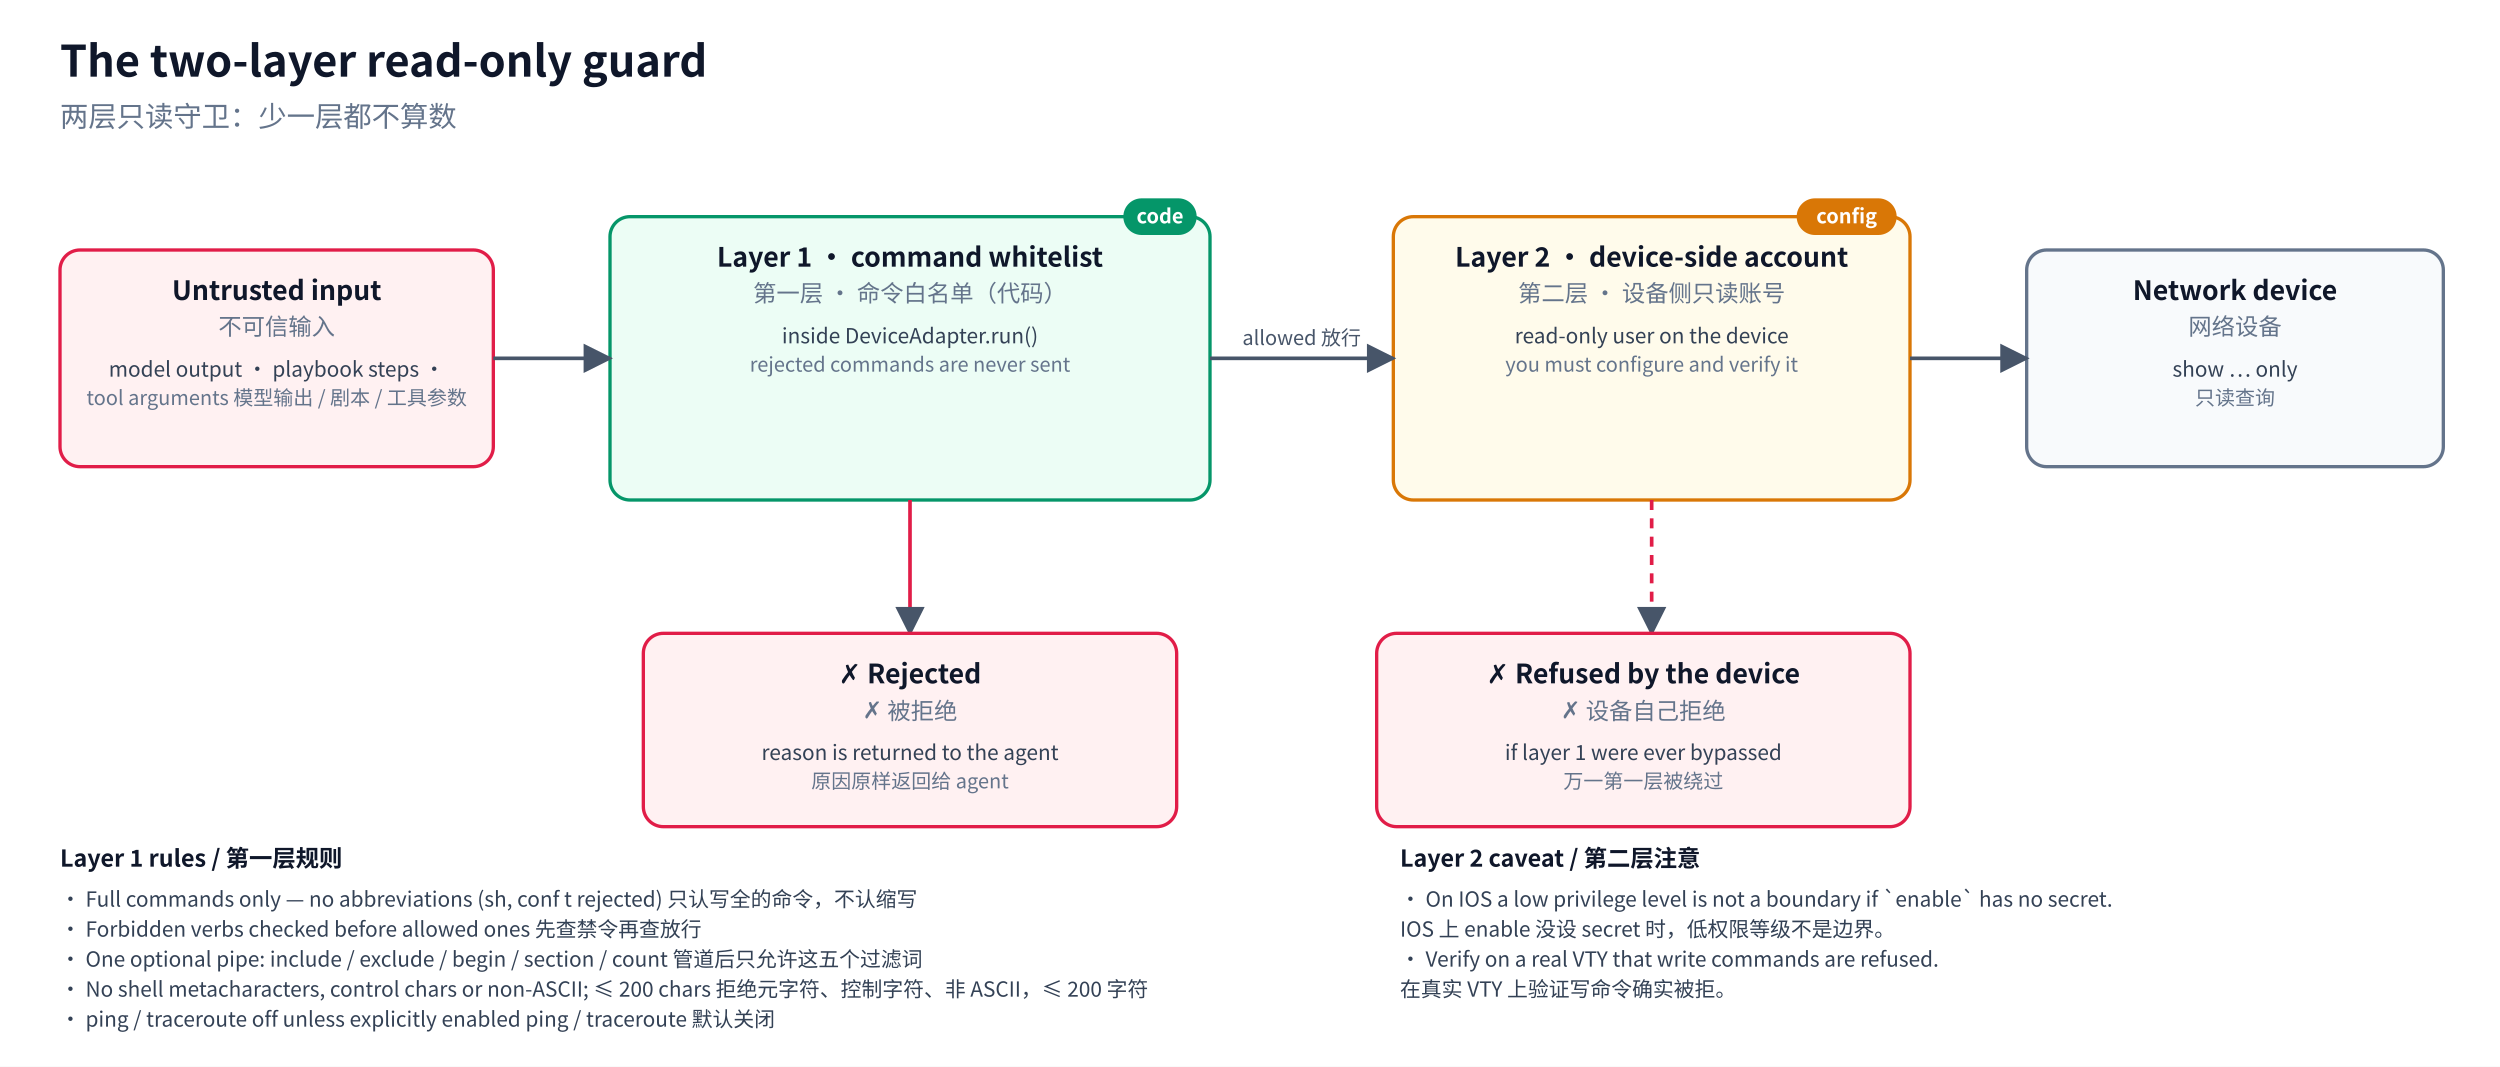
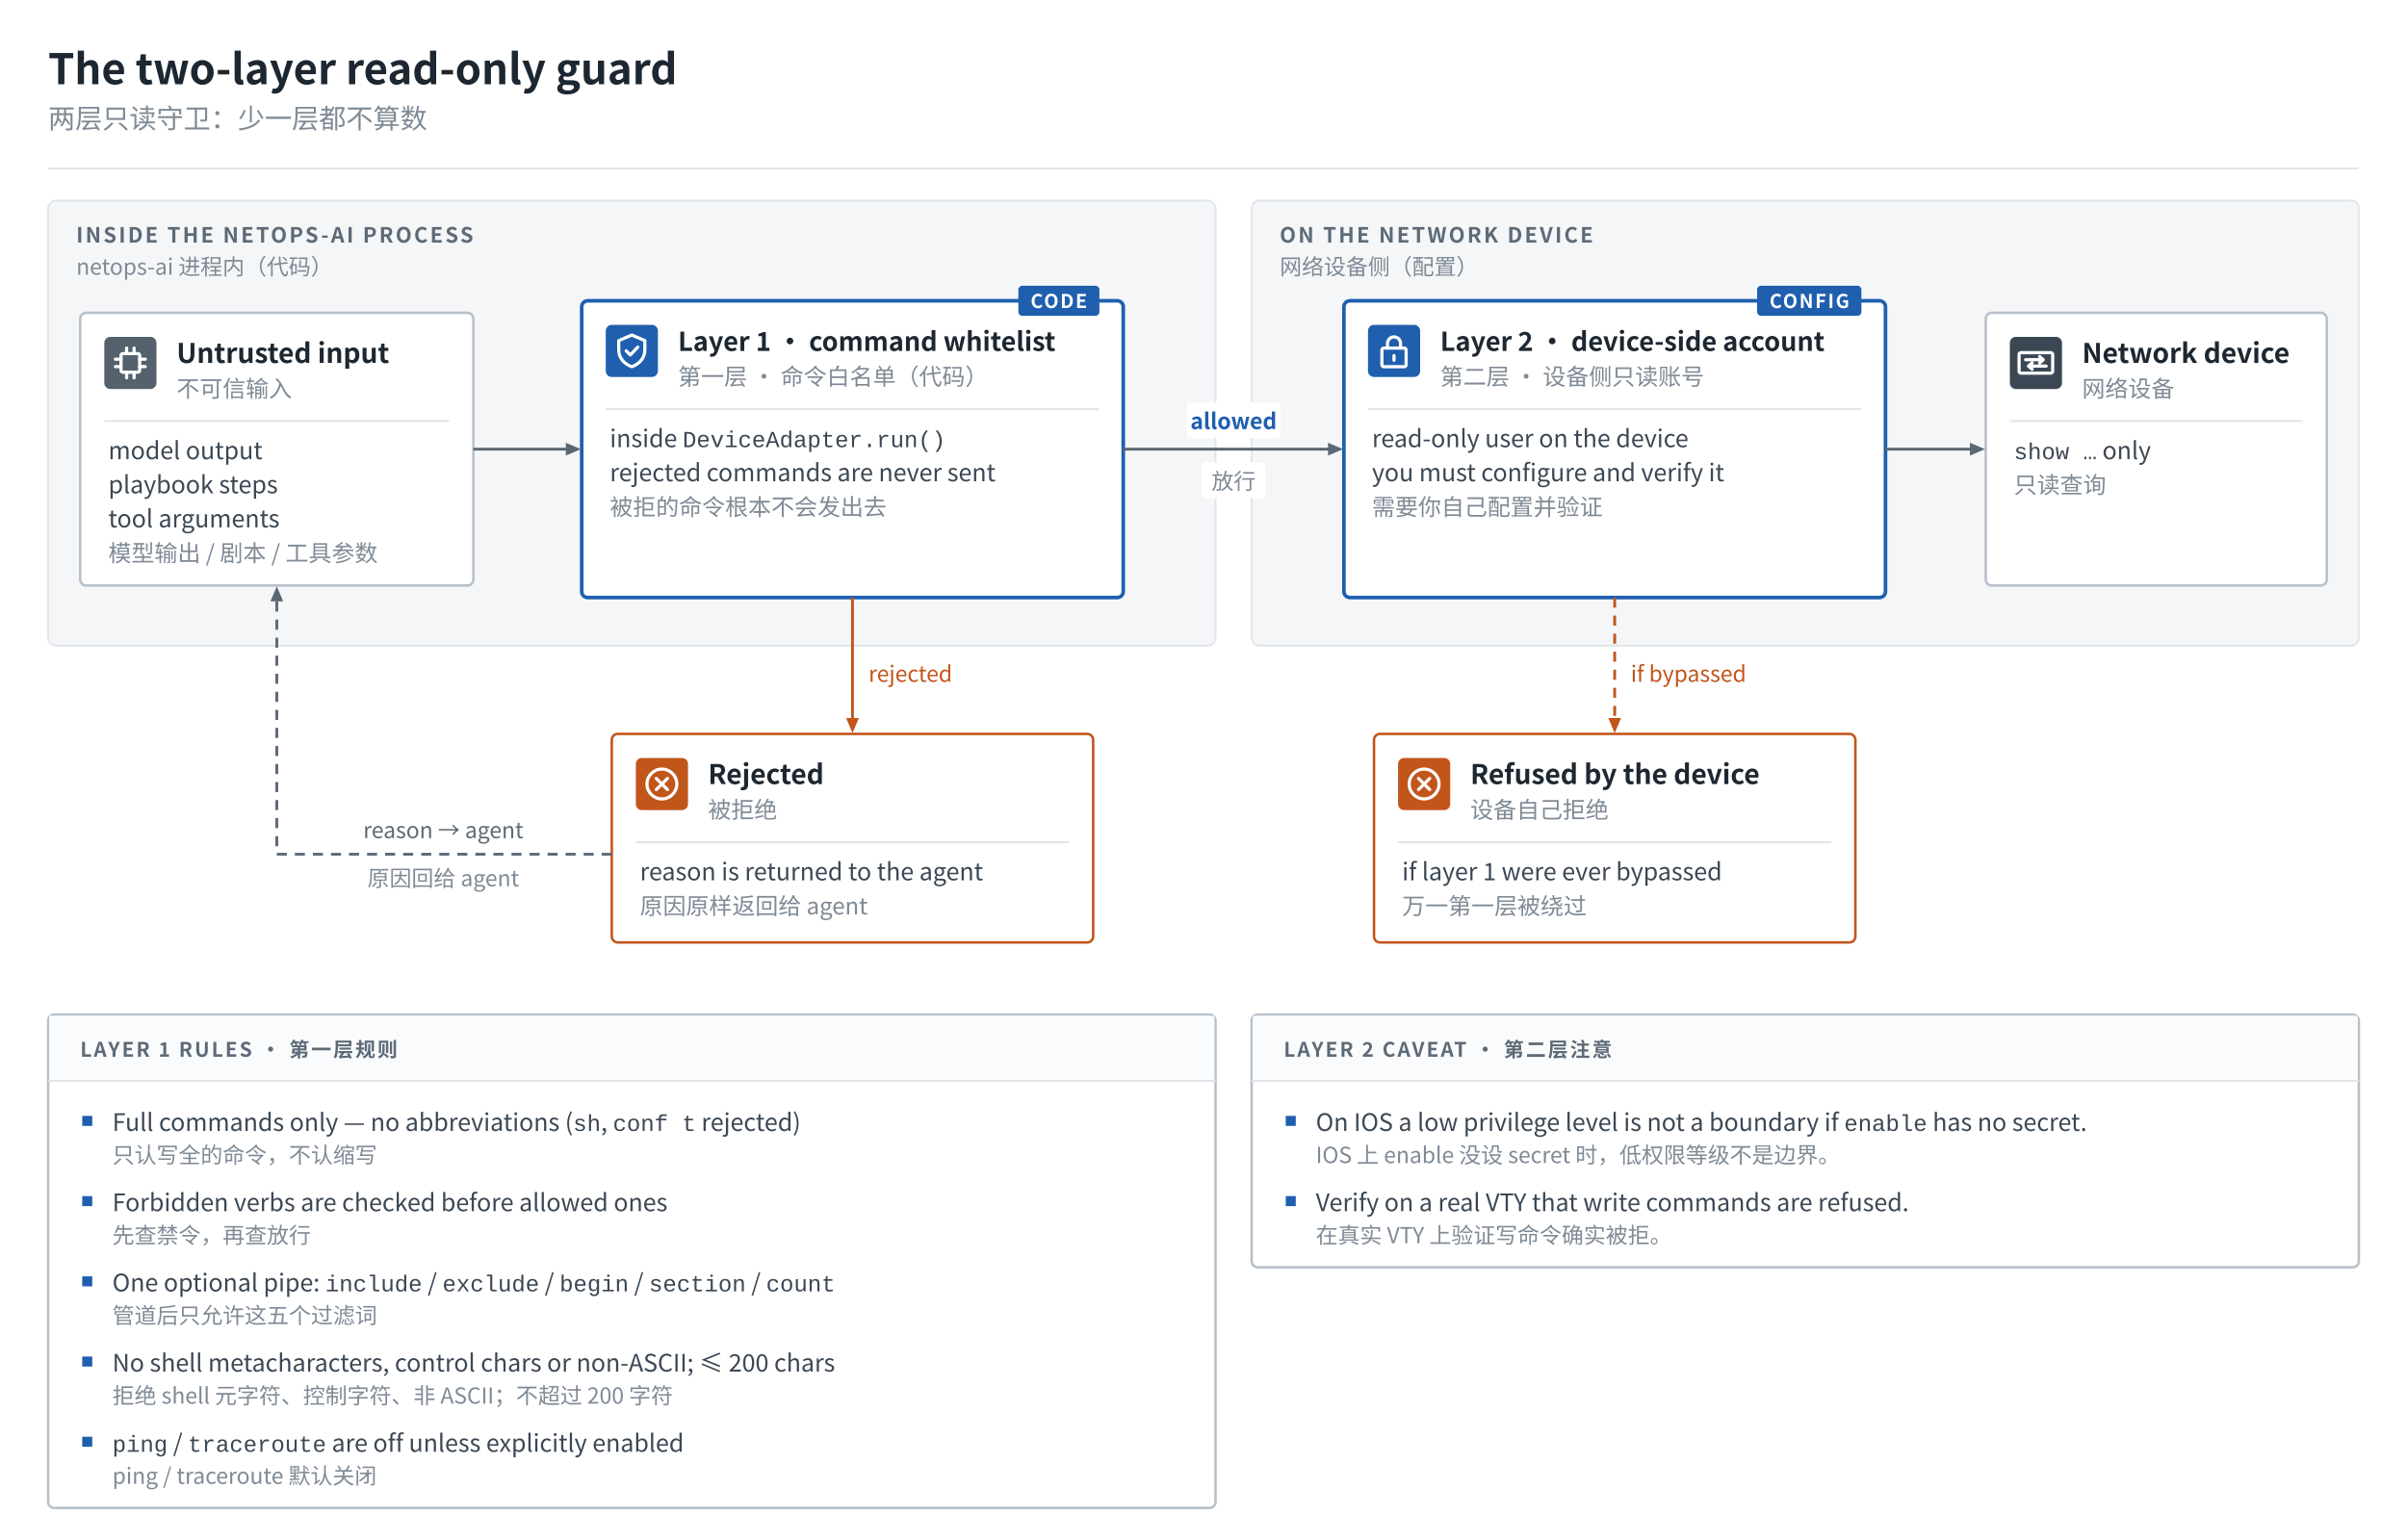
- <svg xmlns="http://www.w3.org/2000/svg" width="1500" height="640" viewBox="0 0 1500 640">
+ <svg xmlns="http://www.w3.org/2000/svg" width="1200" height="768" viewBox="0 0 1200 768">
  <defs>
-     <marker id="ah" viewBox="0 0 10 10" refX="9" refY="5" markerWidth="8" markerHeight="8" orient="auto-start-reverse">
-       <path d="M0,0 L10,5 L0,10 z" fill="#475569" />
+     <marker id="m5b6774" viewBox="0 0 8 8" refX="1.5" refY="4" markerWidth="7.5" markerHeight="7.5" markerUnits="userSpaceOnUse" orient="auto-start-reverse">
+       <path d="M0,0.6 L8,4 L0,7.4 z" fill="#5b6774" />
+     </marker>
+     <marker id="mc2551a" viewBox="0 0 8 8" refX="1.5" refY="4" markerWidth="7.5" markerHeight="7.5" markerUnits="userSpaceOnUse" orient="auto-start-reverse">
+       <path d="M0,0.6 L8,4 L0,7.4 z" fill="#c2551a" />
    </marker>
  </defs>
-   <rect width="1500" height="640" fill="#ffffff" />
-   <text x="36" y="46" font-family="'Segoe UI','Microsoft YaHei','PingFang SC','Noto Sans CJK SC',sans-serif" font-size="26" font-weight="700" fill="#0f172a" text-anchor="start">The two-layer read-only guard</text>
-   <text x="36" y="76" font-family="'Segoe UI','Microsoft YaHei','PingFang SC','Noto Sans CJK SC',sans-serif" font-size="17" font-weight="400" fill="#64748b" text-anchor="start">两层只读守卫：少一层都不算数</text>
-   <rect x="36" y="150" width="260" height="130" rx="12" fill="#fff1f2" stroke="#e11d48" stroke-width="2" />
-   <text x="166.0" y="180" font-family="'Segoe UI','Microsoft YaHei','PingFang SC','Noto Sans CJK SC',sans-serif" font-size="16" font-weight="700" fill="#0f172a" text-anchor="middle">Untrusted input</text>
-   <text x="166.0" y="201" font-family="'Segoe UI','Microsoft YaHei','PingFang SC','Noto Sans CJK SC',sans-serif" font-size="14" font-weight="400" fill="#64748b" text-anchor="middle">不可信输入</text>
-   <text x="166.0" y="226" font-family="'Segoe UI','Microsoft YaHei','PingFang SC','Noto Sans CJK SC',sans-serif" font-size="12.5" font-weight="400" fill="#334155" text-anchor="middle">model output · playbook steps ·</text>
-   <text x="166.0" y="243" font-family="'Segoe UI','Microsoft YaHei','PingFang SC','Noto Sans CJK SC',sans-serif" font-size="12" font-weight="400" fill="#64748b" text-anchor="middle">tool arguments  模型输出 / 剧本 / 工具参数</text>
-   <rect x="366" y="130" width="360" height="170" rx="12" fill="#ecfdf5" stroke="#059669" stroke-width="2" />
-   <text x="546.0" y="160" font-family="'Segoe UI','Microsoft YaHei','PingFang SC','Noto Sans CJK SC',sans-serif" font-size="16" font-weight="700" fill="#0f172a" text-anchor="middle">Layer 1 · command whitelist</text>
-   <text x="546.0" y="181" font-family="'Segoe UI','Microsoft YaHei','PingFang SC','Noto Sans CJK SC',sans-serif" font-size="14" font-weight="400" fill="#64748b" text-anchor="middle">第一层 · 命令白名单（代码）</text>
-   <text x="546.0" y="206" font-family="'Segoe UI','Microsoft YaHei','PingFang SC','Noto Sans CJK SC',sans-serif" font-size="12.5" font-weight="400" fill="#334155" text-anchor="middle">inside DeviceAdapter.run()</text>
-   <text x="546.0" y="223" font-family="'Segoe UI','Microsoft YaHei','PingFang SC','Noto Sans CJK SC',sans-serif" font-size="12" font-weight="400" fill="#64748b" text-anchor="middle">rejected commands are never sent</text>
-   <rect x="674" y="119" width="44" height="22" rx="11" fill="#059669" />
-   <text x="696.0" y="134" font-family="'Segoe UI','Microsoft YaHei','PingFang SC','Noto Sans CJK SC',sans-serif" font-size="12" font-weight="700" fill="#ffffff" text-anchor="middle">code</text>
-   <rect x="836" y="130" width="310" height="170" rx="12" fill="#fffbeb" stroke="#d97706" stroke-width="2" />
-   <text x="991.0" y="160" font-family="'Segoe UI','Microsoft YaHei','PingFang SC','Noto Sans CJK SC',sans-serif" font-size="16" font-weight="700" fill="#0f172a" text-anchor="middle">Layer 2 · device-side account</text>
-   <text x="991.0" y="181" font-family="'Segoe UI','Microsoft YaHei','PingFang SC','Noto Sans CJK SC',sans-serif" font-size="14" font-weight="400" fill="#64748b" text-anchor="middle">第二层 · 设备侧只读账号</text>
-   <text x="991.0" y="206" font-family="'Segoe UI','Microsoft YaHei','PingFang SC','Noto Sans CJK SC',sans-serif" font-size="12.5" font-weight="400" fill="#334155" text-anchor="middle">read-only user on the device</text>
-   <text x="991.0" y="223" font-family="'Segoe UI','Microsoft YaHei','PingFang SC','Noto Sans CJK SC',sans-serif" font-size="12" font-weight="400" fill="#64748b" text-anchor="middle">you must configure and verify it</text>
-   <rect x="1078" y="119" width="60" height="22" rx="11" fill="#d97706" />
-   <text x="1108.0" y="134" font-family="'Segoe UI','Microsoft YaHei','PingFang SC','Noto Sans CJK SC',sans-serif" font-size="12" font-weight="700" fill="#ffffff" text-anchor="middle">config</text>
-   <rect x="1216" y="150" width="250" height="130" rx="12" fill="#f8fafc" stroke="#64748b" stroke-width="2" />
-   <text x="1341.0" y="180" font-family="'Segoe UI','Microsoft YaHei','PingFang SC','Noto Sans CJK SC',sans-serif" font-size="16" font-weight="700" fill="#0f172a" text-anchor="middle">Network device</text>
-   <text x="1341.0" y="201" font-family="'Segoe UI','Microsoft YaHei','PingFang SC','Noto Sans CJK SC',sans-serif" font-size="14" font-weight="400" fill="#64748b" text-anchor="middle">网络设备</text>
-   <text x="1341.0" y="226" font-family="'Segoe UI','Microsoft YaHei','PingFang SC','Noto Sans CJK SC',sans-serif" font-size="12.5" font-weight="400" fill="#334155" text-anchor="middle">show … only</text>
-   <text x="1341.0" y="243" font-family="'Segoe UI','Microsoft YaHei','PingFang SC','Noto Sans CJK SC',sans-serif" font-size="12" font-weight="400" fill="#64748b" text-anchor="middle">只读查询</text>
-   <line x1="296" y1="215" x2="366" y2="215" stroke="#475569" stroke-width="2.2" marker-end="url(#ah)" />
-   <line x1="726" y1="215" x2="836" y2="215" stroke="#475569" stroke-width="2.2" marker-end="url(#ah)" />
-   <text x="781.0" y="207.0" font-family="'Segoe UI','Microsoft YaHei','PingFang SC','Noto Sans CJK SC',sans-serif" font-size="12" font-weight="400" fill="#475569" text-anchor="middle">allowed 放行</text>
-   <line x1="1146" y1="215" x2="1216" y2="215" stroke="#475569" stroke-width="2.2" marker-end="url(#ah)" />
-   <line x1="546" y1="300" x2="546" y2="380" stroke="#e11d48" stroke-width="2.2" marker-end="url(#ah)" />
-   <rect x="386" y="380" width="320" height="116" rx="12" fill="#fff1f2" stroke="#e11d48" stroke-width="2" />
-   <text x="546.0" y="410" font-family="'Segoe UI','Microsoft YaHei','PingFang SC','Noto Sans CJK SC',sans-serif" font-size="16" font-weight="700" fill="#0f172a" text-anchor="middle">✗ Rejected</text>
-   <text x="546.0" y="431" font-family="'Segoe UI','Microsoft YaHei','PingFang SC','Noto Sans CJK SC',sans-serif" font-size="14" font-weight="400" fill="#64748b" text-anchor="middle">✗ 被拒绝</text>
-   <text x="546.0" y="456" font-family="'Segoe UI','Microsoft YaHei','PingFang SC','Noto Sans CJK SC',sans-serif" font-size="12.5" font-weight="400" fill="#334155" text-anchor="middle">reason is returned to the agent</text>
-   <text x="546.0" y="473" font-family="'Segoe UI','Microsoft YaHei','PingFang SC','Noto Sans CJK SC',sans-serif" font-size="12" font-weight="400" fill="#64748b" text-anchor="middle">原因原样返回给 agent</text>
-   <line x1="991" y1="300" x2="991" y2="380" stroke="#e11d48" stroke-width="2.2" stroke-dasharray="6 5" marker-end="url(#ah)" />
-   <rect x="826" y="380" width="320" height="116" rx="12" fill="#fff1f2" stroke="#e11d48" stroke-width="2" />
-   <text x="986.0" y="410" font-family="'Segoe UI','Microsoft YaHei','PingFang SC','Noto Sans CJK SC',sans-serif" font-size="16" font-weight="700" fill="#0f172a" text-anchor="middle">✗ Refused by the device</text>
-   <text x="986.0" y="431" font-family="'Segoe UI','Microsoft YaHei','PingFang SC','Noto Sans CJK SC',sans-serif" font-size="14" font-weight="400" fill="#64748b" text-anchor="middle">✗ 设备自己拒绝</text>
-   <text x="986.0" y="456" font-family="'Segoe UI','Microsoft YaHei','PingFang SC','Noto Sans CJK SC',sans-serif" font-size="12.5" font-weight="400" fill="#334155" text-anchor="middle">if layer 1 were ever bypassed</text>
-   <text x="986.0" y="473" font-family="'Segoe UI','Microsoft YaHei','PingFang SC','Noto Sans CJK SC',sans-serif" font-size="12" font-weight="400" fill="#64748b" text-anchor="middle">万一第一层被绕过</text>
-   <text x="36" y="520" font-family="'Segoe UI','Microsoft YaHei','PingFang SC','Noto Sans CJK SC',sans-serif" font-size="14" font-weight="700" fill="#0f172a" text-anchor="start">Layer 1 rules / 第一层规则</text>
-   <text x="36" y="544" font-family="'Segoe UI','Microsoft YaHei','PingFang SC','Noto Sans CJK SC',sans-serif" font-size="12.5" font-weight="400" fill="#334155" text-anchor="start">• Full commands only — no abbreviations (sh, conf t rejected)  只认写全的命令，不认缩写</text>
-   <text x="36" y="562" font-family="'Segoe UI','Microsoft YaHei','PingFang SC','Noto Sans CJK SC',sans-serif" font-size="12.5" font-weight="400" fill="#334155" text-anchor="start">• Forbidden verbs checked before allowed ones  先查禁令再查放行</text>
-   <text x="36" y="580" font-family="'Segoe UI','Microsoft YaHei','PingFang SC','Noto Sans CJK SC',sans-serif" font-size="12.5" font-weight="400" fill="#334155" text-anchor="start">• One optional pipe: include / exclude / begin / section / count  管道后只允许这五个过滤词</text>
-   <text x="36" y="598" font-family="'Segoe UI','Microsoft YaHei','PingFang SC','Noto Sans CJK SC',sans-serif" font-size="12.5" font-weight="400" fill="#334155" text-anchor="start">• No shell metacharacters, control chars or non-ASCII; ≤ 200 chars  拒绝元字符、控制字符、非 ASCII，≤ 200 字符</text>
-   <text x="36" y="616" font-family="'Segoe UI','Microsoft YaHei','PingFang SC','Noto Sans CJK SC',sans-serif" font-size="12.5" font-weight="400" fill="#334155" text-anchor="start">• ping / traceroute off unless explicitly enabled  ping / traceroute 默认关闭</text>
-   <text x="840" y="520" font-family="'Segoe UI','Microsoft YaHei','PingFang SC','Noto Sans CJK SC',sans-serif" font-size="14" font-weight="700" fill="#0f172a" text-anchor="start">Layer 2 caveat / 第二层注意</text>
-   <text x="840" y="544" font-family="'Segoe UI','Microsoft YaHei','PingFang SC','Noto Sans CJK SC',sans-serif" font-size="12.5" font-weight="400" fill="#334155" text-anchor="start">• On IOS a low privilege level is not a boundary if `enable` has no secret.</text>
-   <text x="840" y="562" font-family="'Segoe UI','Microsoft YaHei','PingFang SC','Noto Sans CJK SC',sans-serif" font-size="12.5" font-weight="400" fill="#334155" text-anchor="start">  IOS 上 enable 没设 secret 时，低权限等级不是边界。</text>
-   <text x="840" y="580" font-family="'Segoe UI','Microsoft YaHei','PingFang SC','Noto Sans CJK SC',sans-serif" font-size="12.5" font-weight="400" fill="#334155" text-anchor="start">• Verify on a real VTY that write commands are refused.</text>
-   <text x="840" y="598" font-family="'Segoe UI','Microsoft YaHei','PingFang SC','Noto Sans CJK SC',sans-serif" font-size="12.5" font-weight="400" fill="#334155" text-anchor="start">  在真实 VTY 上验证写命令确实被拒。</text>
+   <rect width="1200" height="768" fill="#ffffff" />
+   <text id="t1" x="24" y="42" font-family="'Segoe UI','Microsoft YaHei','PingFang SC','Noto Sans CJK SC',sans-serif" font-size="21" fill="#1d2731" font-weight="700">The two-layer read-only guard</text>
+   <text id="t2" x="24" y="64" font-family="'Segoe UI','Microsoft YaHei','PingFang SC','Noto Sans CJK SC',sans-serif" font-size="13.5" fill="#7f8a96">两层只读守卫：少一层都不算数</text>
+   <line x1="24" y1="84" x2="1176" y2="84" stroke="#e1e5e9" stroke-width="1" />
+   <rect x="24" y="100" width="582" height="222" rx="4" fill="#f4f6f8" stroke="#e2e6ea" stroke-width="1" />
+   <text id="t3" x="38" y="121" font-family="'Segoe UI','Microsoft YaHei','PingFang SC','Noto Sans CJK SC',sans-serif" font-size="10.5" fill="#5d6a77" font-weight="700" letter-spacing="1.1">INSIDE THE NETOPS-AI PROCESS</text>
+   <text id="t4" x="38" y="137" font-family="'Segoe UI','Microsoft YaHei','PingFang SC','Noto Sans CJK SC',sans-serif" font-size="11" fill="#7f8a96">netops-ai 进程内（代码）</text>
+   <rect x="624" y="100" width="552" height="222" rx="4" fill="#f4f6f8" stroke="#e2e6ea" stroke-width="1" />
+   <text id="t5" x="638" y="121" font-family="'Segoe UI','Microsoft YaHei','PingFang SC','Noto Sans CJK SC',sans-serif" font-size="10.5" fill="#5d6a77" font-weight="700" letter-spacing="1.1">ON THE NETWORK DEVICE</text>
+   <text id="t6" x="638" y="137" font-family="'Segoe UI','Microsoft YaHei','PingFang SC','Noto Sans CJK SC',sans-serif" font-size="11" fill="#7f8a96">网络设备侧（配置）</text>
+   <rect x="40" y="156" width="196" height="136" rx="3" fill="#ffffff" stroke="#b8c1ca" stroke-width="1.25" />
+   <rect x="52" y="168" width="26" height="26" rx="3" fill="#55616d" />
+   <g transform="translate(53.82,169.82) scale(0.93)" fill="none" stroke="#ffffff" stroke-width="1.7" stroke-linecap="round" stroke-linejoin="round">
+     <rect x="7" y="7" width="10" height="10" rx="1" />
+     <path d="M10 4v3M14 4v3M10 17v3M14 17v3M4 10h3M4 14h3M17 10h3M17 14h3" />
+   </g>
+   <text id="t7" x="88" y="181" font-family="'Segoe UI','Microsoft YaHei','PingFang SC','Noto Sans CJK SC',sans-serif" font-size="13.5" fill="#1d2731" font-weight="600">Untrusted input</text>
+   <text id="t8" x="88" y="198" font-family="'Segoe UI','Microsoft YaHei','PingFang SC','Noto Sans CJK SC',sans-serif" font-size="11.5" fill="#7f8a96">不可信输入</text>
+   <line x1="52" y1="210" x2="224" y2="210" stroke="#e1e5e9" stroke-width="1" />
+   <text id="t9" x="54" y="229" font-family="'Segoe UI','Microsoft YaHei','PingFang SC','Noto Sans CJK SC',sans-serif" font-size="12" fill="#3b4754">model output</text>
+   <text id="t10" x="54" y="246" font-family="'Segoe UI','Microsoft YaHei','PingFang SC','Noto Sans CJK SC',sans-serif" font-size="12" fill="#3b4754">playbook steps</text>
+   <text id="t11" x="54" y="263" font-family="'Segoe UI','Microsoft YaHei','PingFang SC','Noto Sans CJK SC',sans-serif" font-size="12" fill="#3b4754">tool arguments</text>
+   <text id="t12" x="54" y="280" font-family="'Segoe UI','Microsoft YaHei','PingFang SC','Noto Sans CJK SC',sans-serif" font-size="11.5" fill="#7f8a96">模型输出 / 剧本 / 工具参数</text>
+   <rect x="290" y="150" width="270" height="148" rx="3" fill="#ffffff" stroke="#1f5fae" stroke-width="1.8" />
+   <rect x="302" y="162" width="26" height="26" rx="3" fill="#1f5fae" />
+   <g transform="translate(303.82,163.82) scale(0.93)" fill="none" stroke="#ffffff" stroke-width="1.7" stroke-linecap="round" stroke-linejoin="round">
+     <path d="M12 3.5 19 6.5v5c0 4.3-3 7.6-7 9-4-1.4-7-4.7-7-9v-5z" />
+     <path d="m9 12 2.2 2.2 4-4.2" />
+   </g>
+   <text id="t13" x="338" y="175" font-family="'Segoe UI','Microsoft YaHei','PingFang SC','Noto Sans CJK SC',sans-serif" font-size="13" fill="#1d2731" font-weight="600">Layer 1 · command whitelist</text>
+   <text id="t14" x="338" y="192" font-family="'Segoe UI','Microsoft YaHei','PingFang SC','Noto Sans CJK SC',sans-serif" font-size="11.5" fill="#7f8a96">第一层 · 命令白名单（代码）</text>
+   <line x1="302" y1="204" x2="548" y2="204" stroke="#e1e5e9" stroke-width="1" />
+   <text id="t15" x="304" y="223" font-family="'Segoe UI','Microsoft YaHei','PingFang SC','Noto Sans CJK SC',sans-serif" font-size="12" fill="#3b4754">inside <tspan font-family="'Cascadia Mono',Consolas,'Courier New',monospace" font-size="11.5">DeviceAdapter.run()</tspan>
+   </text>
+   <text id="t16" x="304" y="240" font-family="'Segoe UI','Microsoft YaHei','PingFang SC','Noto Sans CJK SC',sans-serif" font-size="12" fill="#3b4754">rejected commands are never sent</text>
+   <text id="t17" x="304" y="257" font-family="'Segoe UI','Microsoft YaHei','PingFang SC','Noto Sans CJK SC',sans-serif" font-size="11.5" fill="#7f8a96">被拒的命令根本不会发出去</text>
+   <rect rx="2" fill="#1f5fae" x="507.7" y="142.5" width="40.4" height="15" />
+   <text id="t18" x="542" y="153.6" font-family="'Segoe UI','Microsoft YaHei','PingFang SC','Noto Sans CJK SC',sans-serif" font-size="9.5" fill="#ffffff" font-weight="700" text-anchor="end" letter-spacing="0.8">CODE</text>
+   <rect x="670" y="150" width="270" height="148" rx="3" fill="#ffffff" stroke="#1f5fae" stroke-width="1.8" />
+   <rect x="682" y="162" width="26" height="26" rx="3" fill="#1f5fae" />
+   <g transform="translate(683.82,163.82) scale(0.93)" fill="none" stroke="#ffffff" stroke-width="1.7" stroke-linecap="round" stroke-linejoin="round">
+     <rect x="5.5" y="10.5" width="13" height="10" rx="1" />
+     <path d="M8.5 10.5V8a3.5 3.5 0 0 1 7 0v2.5M12 14.5v2.5" />
+   </g>
+   <text id="t19" x="718" y="175" font-family="'Segoe UI','Microsoft YaHei','PingFang SC','Noto Sans CJK SC',sans-serif" font-size="13" fill="#1d2731" font-weight="600">Layer 2 · device-side account</text>
+   <text id="t20" x="718" y="192" font-family="'Segoe UI','Microsoft YaHei','PingFang SC','Noto Sans CJK SC',sans-serif" font-size="11.5" fill="#7f8a96">第二层 · 设备侧只读账号</text>
+   <line x1="682" y1="204" x2="928" y2="204" stroke="#e1e5e9" stroke-width="1" />
+   <text id="t21" x="684" y="223" font-family="'Segoe UI','Microsoft YaHei','PingFang SC','Noto Sans CJK SC',sans-serif" font-size="12" fill="#3b4754">read-only user on the device</text>
+   <text id="t22" x="684" y="240" font-family="'Segoe UI','Microsoft YaHei','PingFang SC','Noto Sans CJK SC',sans-serif" font-size="12" fill="#3b4754">you must configure and verify it</text>
+   <text id="t23" x="684" y="257" font-family="'Segoe UI','Microsoft YaHei','PingFang SC','Noto Sans CJK SC',sans-serif" font-size="11.5" fill="#7f8a96">需要你自己配置并验证</text>
+   <rect rx="2" fill="#1f5fae" x="876.0" y="142.5" width="52.0" height="15" />
+   <text id="t24" x="922" y="153.6" font-family="'Segoe UI','Microsoft YaHei','PingFang SC','Noto Sans CJK SC',sans-serif" font-size="9.5" fill="#ffffff" font-weight="700" text-anchor="end" letter-spacing="0.8">CONFIG</text>
+   <rect x="990" y="156" width="170" height="136" rx="3" fill="#ffffff" stroke="#b8c1ca" stroke-width="1.25" />
+   <rect x="1002" y="168" width="26" height="26" rx="3" fill="#3b4754" />
+   <g transform="translate(1003.82,169.82) scale(0.93)" fill="none" stroke="#ffffff" stroke-width="1.7" stroke-linecap="round" stroke-linejoin="round">
+     <rect x="3" y="6.5" width="18" height="11" rx="1" />
+     <path d="M6.5 10.3h9.5M14 8.6l2 1.7-2 1.7M17.5 13.7H8M10 12l-2 1.7 2 1.7" />
+   </g>
+   <text id="t25" x="1038" y="181" font-family="'Segoe UI','Microsoft YaHei','PingFang SC','Noto Sans CJK SC',sans-serif" font-size="13.5" fill="#1d2731" font-weight="600">Network device</text>
+   <text id="t26" x="1038" y="198" font-family="'Segoe UI','Microsoft YaHei','PingFang SC','Noto Sans CJK SC',sans-serif" font-size="11.5" fill="#7f8a96">网络设备</text>
+   <line x1="1002" y1="210" x2="1148" y2="210" stroke="#e1e5e9" stroke-width="1" />
+   <text id="t27" x="1004" y="229" font-family="'Segoe UI','Microsoft YaHei','PingFang SC','Noto Sans CJK SC',sans-serif" font-size="12" fill="#3b4754">
+     <tspan font-family="'Cascadia Mono',Consolas,'Courier New',monospace" font-size="11.5">show …</tspan> only</text>
+   <text id="t28" x="1004" y="246" font-family="'Segoe UI','Microsoft YaHei','PingFang SC','Noto Sans CJK SC',sans-serif" font-size="11.5" fill="#7f8a96">只读查询</text>
+   <path d="M 236 224 L 283.5 224" fill="none" stroke="#5b6774" stroke-width="1.4" stroke-linejoin="round" marker-end="url(#m5b6774)" />
+   <path d="M 560 224 L 663.5 224" fill="none" stroke="#5b6774" stroke-width="1.4" stroke-linejoin="round" marker-end="url(#m5b6774)" />
+   <rect rx="2" fill="#ffffff" x="591.6" y="200.5" width="46.8" height="18.0" />
+   <text id="t29" x="615" y="214" font-family="'Segoe UI','Microsoft YaHei','PingFang SC','Noto Sans CJK SC',sans-serif" font-size="11" fill="#1f5fae" font-weight="600" text-anchor="middle">allowed</text>
+   <rect rx="2" fill="#ffffff" x="599.0" y="230.5" width="32.0" height="18.0" />
+   <text id="t30" x="615" y="244" font-family="'Segoe UI','Microsoft YaHei','PingFang SC','Noto Sans CJK SC',sans-serif" font-size="11" fill="#7f8a96" text-anchor="middle">放行</text>
+   <path d="M 940 224 L 983.5 224" fill="none" stroke="#5b6774" stroke-width="1.4" stroke-linejoin="round" marker-end="url(#m5b6774)" />
+   <path d="M 425 298 L 425 359.5" fill="none" stroke="#c2551a" stroke-width="1.4" stroke-linejoin="round" marker-end="url(#mc2551a)" />
+   <path d="M 805 298 L 805 359.5" fill="none" stroke="#c2551a" stroke-width="1.4" stroke-dasharray="5 4" stroke-linejoin="round" marker-end="url(#mc2551a)" />
+   <rect rx="2" fill="#ffffff" x="429.0" y="326.5" width="47.0" height="18.0" />
+   <text id="t31" x="433" y="340" font-family="'Segoe UI','Microsoft YaHei','PingFang SC','Noto Sans CJK SC',sans-serif" font-size="11" fill="#c2551a">rejected</text>
+   <rect rx="2" fill="#ffffff" x="809.0" y="326.5" width="62.5" height="18.0" />
+   <text id="t32" x="813" y="340" font-family="'Segoe UI','Microsoft YaHei','PingFang SC','Noto Sans CJK SC',sans-serif" font-size="11" fill="#c2551a">if bypassed</text>
+   <rect x="305" y="366" width="240" height="104" rx="3" fill="#ffffff" stroke="#c2551a" stroke-width="1.25" />
+   <rect x="317" y="378" width="26" height="26" rx="3" fill="#c2551a" />
+   <g transform="translate(318.82,379.82) scale(0.93)" fill="none" stroke="#ffffff" stroke-width="1.7" stroke-linecap="round" stroke-linejoin="round">
+     <circle cx="12" cy="12" r="8" />
+     <path d="m9 9 6 6M15 9l-6 6" />
+   </g>
+   <text id="t33" x="353" y="391" font-family="'Segoe UI','Microsoft YaHei','PingFang SC','Noto Sans CJK SC',sans-serif" font-size="13.5" fill="#1d2731" font-weight="600">Rejected</text>
+   <text id="t34" x="353" y="408" font-family="'Segoe UI','Microsoft YaHei','PingFang SC','Noto Sans CJK SC',sans-serif" font-size="11.5" fill="#7f8a96">被拒绝</text>
+   <line x1="317" y1="420" x2="533" y2="420" stroke="#e1e5e9" stroke-width="1" />
+   <text id="t35" x="319" y="439" font-family="'Segoe UI','Microsoft YaHei','PingFang SC','Noto Sans CJK SC',sans-serif" font-size="12" fill="#3b4754">reason is returned to the agent</text>
+   <text id="t36" x="319" y="456" font-family="'Segoe UI','Microsoft YaHei','PingFang SC','Noto Sans CJK SC',sans-serif" font-size="11.5" fill="#7f8a96">原因原样返回给 agent</text>
+   <rect x="685" y="366" width="240" height="104" rx="3" fill="#ffffff" stroke="#c2551a" stroke-width="1.25" />
+   <rect x="697" y="378" width="26" height="26" rx="3" fill="#c2551a" />
+   <g transform="translate(698.82,379.82) scale(0.93)" fill="none" stroke="#ffffff" stroke-width="1.7" stroke-linecap="round" stroke-linejoin="round">
+     <circle cx="12" cy="12" r="8" />
+     <path d="m9 9 6 6M15 9l-6 6" />
+   </g>
+   <text id="t37" x="733" y="391" font-family="'Segoe UI','Microsoft YaHei','PingFang SC','Noto Sans CJK SC',sans-serif" font-size="13.5" fill="#1d2731" font-weight="600">Refused by the device</text>
+   <text id="t38" x="733" y="408" font-family="'Segoe UI','Microsoft YaHei','PingFang SC','Noto Sans CJK SC',sans-serif" font-size="11.5" fill="#7f8a96">设备自己拒绝</text>
+   <line x1="697" y1="420" x2="913" y2="420" stroke="#e1e5e9" stroke-width="1" />
+   <text id="t39" x="699" y="439" font-family="'Segoe UI','Microsoft YaHei','PingFang SC','Noto Sans CJK SC',sans-serif" font-size="12" fill="#3b4754">if layer 1 were ever bypassed</text>
+   <text id="t40" x="699" y="456" font-family="'Segoe UI','Microsoft YaHei','PingFang SC','Noto Sans CJK SC',sans-serif" font-size="11.5" fill="#7f8a96">万一第一层被绕过</text>
+   <path d="M 305 426 L 138 426 L 138 298.5" fill="none" stroke="#5b6774" stroke-width="1.4" stroke-dasharray="5 4" stroke-linejoin="round" marker-end="url(#m5b6774)" />
+   <rect rx="2" fill="#ffffff" x="179.1" y="404.5" width="84.1" height="18.0" />
+   <text id="t41" x="221" y="418" font-family="'Segoe UI','Microsoft YaHei','PingFang SC','Noto Sans CJK SC',sans-serif" font-size="11" fill="#5d6a77" text-anchor="middle">reason → agent</text>
+   <rect rx="2" fill="#ffffff" x="178.6" y="428.5" width="84.1" height="18.0" />
+   <text id="t42" x="221" y="442" font-family="'Segoe UI','Microsoft YaHei','PingFang SC','Noto Sans CJK SC',sans-serif" font-size="11" fill="#7f8a96" text-anchor="middle">原因回给 agent</text>
+   <rect x="24" y="506" width="582" height="246" rx="3" fill="#ffffff" stroke="#b8c1ca" stroke-width="1.25" />
+   <rect x="24.6" y="506.6" width="580.8" height="32" fill="#fafbfc" />
+   <line x1="24" y1="539" x2="606" y2="539" stroke="#e1e5e9" stroke-width="1" />
+   <text id="t43" x="40" y="527" font-family="'Segoe UI','Microsoft YaHei','PingFang SC','Noto Sans CJK SC',sans-serif" font-size="10" fill="#5d6a77" font-weight="700" letter-spacing="1">LAYER 1 RULES · 第一层规则</text>
+   <rect x="41" y="556.5" width="5" height="5" fill="#1f5fae" />
+   <text id="t44" x="56" y="564" font-family="'Segoe UI','Microsoft YaHei','PingFang SC','Noto Sans CJK SC',sans-serif" font-size="12" fill="#3b4754">Full commands only — no abbreviations (<tspan font-family="'Cascadia Mono',Consolas,'Courier New',monospace" font-size="11.5">sh</tspan>, <tspan font-family="'Cascadia Mono',Consolas,'Courier New',monospace" font-size="11.5">conf t</tspan> rejected)</text>
+   <text id="t45" x="56" y="580" font-family="'Segoe UI','Microsoft YaHei','PingFang SC','Noto Sans CJK SC',sans-serif" font-size="11" fill="#7f8a96">只认写全的命令，不认缩写</text>
+   <rect x="41" y="596.5" width="5" height="5" fill="#1f5fae" />
+   <text id="t46" x="56" y="604" font-family="'Segoe UI','Microsoft YaHei','PingFang SC','Noto Sans CJK SC',sans-serif" font-size="12" fill="#3b4754">Forbidden verbs are checked before allowed ones</text>
+   <text id="t47" x="56" y="620" font-family="'Segoe UI','Microsoft YaHei','PingFang SC','Noto Sans CJK SC',sans-serif" font-size="11" fill="#7f8a96">先查禁令，再查放行</text>
+   <rect x="41" y="636.5" width="5" height="5" fill="#1f5fae" />
+   <text id="t48" x="56" y="644" font-family="'Segoe UI','Microsoft YaHei','PingFang SC','Noto Sans CJK SC',sans-serif" font-size="12" fill="#3b4754">One optional pipe: <tspan font-family="'Cascadia Mono',Consolas,'Courier New',monospace" font-size="11.5">include</tspan> / <tspan font-family="'Cascadia Mono',Consolas,'Courier New',monospace" font-size="11.5">exclude</tspan> / <tspan font-family="'Cascadia Mono',Consolas,'Courier New',monospace" font-size="11.5">begin</tspan> / <tspan font-family="'Cascadia Mono',Consolas,'Courier New',monospace" font-size="11.5">section</tspan> / <tspan font-family="'Cascadia Mono',Consolas,'Courier New',monospace" font-size="11.5">count</tspan>
+   </text>
+   <text id="t49" x="56" y="660" font-family="'Segoe UI','Microsoft YaHei','PingFang SC','Noto Sans CJK SC',sans-serif" font-size="11" fill="#7f8a96">管道后只允许这五个过滤词</text>
+   <rect x="41" y="676.5" width="5" height="5" fill="#1f5fae" />
+   <text id="t50" x="56" y="684" font-family="'Segoe UI','Microsoft YaHei','PingFang SC','Noto Sans CJK SC',sans-serif" font-size="12" fill="#3b4754">No shell metacharacters, control chars or non-ASCII; ≤ 200 chars</text>
+   <text id="t51" x="56" y="700" font-family="'Segoe UI','Microsoft YaHei','PingFang SC','Noto Sans CJK SC',sans-serif" font-size="11" fill="#7f8a96">拒绝 shell 元字符、控制字符、非 ASCII；不超过 200 字符</text>
+   <rect x="41" y="716.5" width="5" height="5" fill="#1f5fae" />
+   <text id="t52" x="56" y="724" font-family="'Segoe UI','Microsoft YaHei','PingFang SC','Noto Sans CJK SC',sans-serif" font-size="12" fill="#3b4754">
+     <tspan font-family="'Cascadia Mono',Consolas,'Courier New',monospace" font-size="11.5">ping</tspan> / <tspan font-family="'Cascadia Mono',Consolas,'Courier New',monospace" font-size="11.5">traceroute</tspan> are off unless explicitly enabled</text>
+   <text id="t53" x="56" y="740" font-family="'Segoe UI','Microsoft YaHei','PingFang SC','Noto Sans CJK SC',sans-serif" font-size="11" fill="#7f8a96">ping / traceroute 默认关闭</text>
+   <rect x="624" y="506" width="552" height="126" rx="3" fill="#ffffff" stroke="#b8c1ca" stroke-width="1.25" />
+   <rect x="624.6" y="506.6" width="550.8" height="32" fill="#fafbfc" />
+   <line x1="624" y1="539" x2="1176" y2="539" stroke="#e1e5e9" stroke-width="1" />
+   <text id="t54" x="640" y="527" font-family="'Segoe UI','Microsoft YaHei','PingFang SC','Noto Sans CJK SC',sans-serif" font-size="10" fill="#5d6a77" font-weight="700" letter-spacing="1">LAYER 2 CAVEAT · 第二层注意</text>
+   <rect x="641" y="556.5" width="5" height="5" fill="#1f5fae" />
+   <text id="t55" x="656" y="564" font-family="'Segoe UI','Microsoft YaHei','PingFang SC','Noto Sans CJK SC',sans-serif" font-size="12" fill="#3b4754">On IOS a low privilege level is not a boundary if <tspan font-family="'Cascadia Mono',Consolas,'Courier New',monospace" font-size="11.5">enable</tspan> has no secret.</text>
+   <text id="t56" x="656" y="580" font-family="'Segoe UI','Microsoft YaHei','PingFang SC','Noto Sans CJK SC',sans-serif" font-size="11" fill="#7f8a96">IOS 上 enable 没设 secret 时，低权限等级不是边界。</text>
+   <rect x="641" y="596.5" width="5" height="5" fill="#1f5fae" />
+   <text id="t57" x="656" y="604" font-family="'Segoe UI','Microsoft YaHei','PingFang SC','Noto Sans CJK SC',sans-serif" font-size="12" fill="#3b4754">Verify on a real VTY that write commands are refused.</text>
+   <text id="t58" x="656" y="620" font-family="'Segoe UI','Microsoft YaHei','PingFang SC','Noto Sans CJK SC',sans-serif" font-size="11" fill="#7f8a96">在真实 VTY 上验证写命令确实被拒。</text>
</svg>
